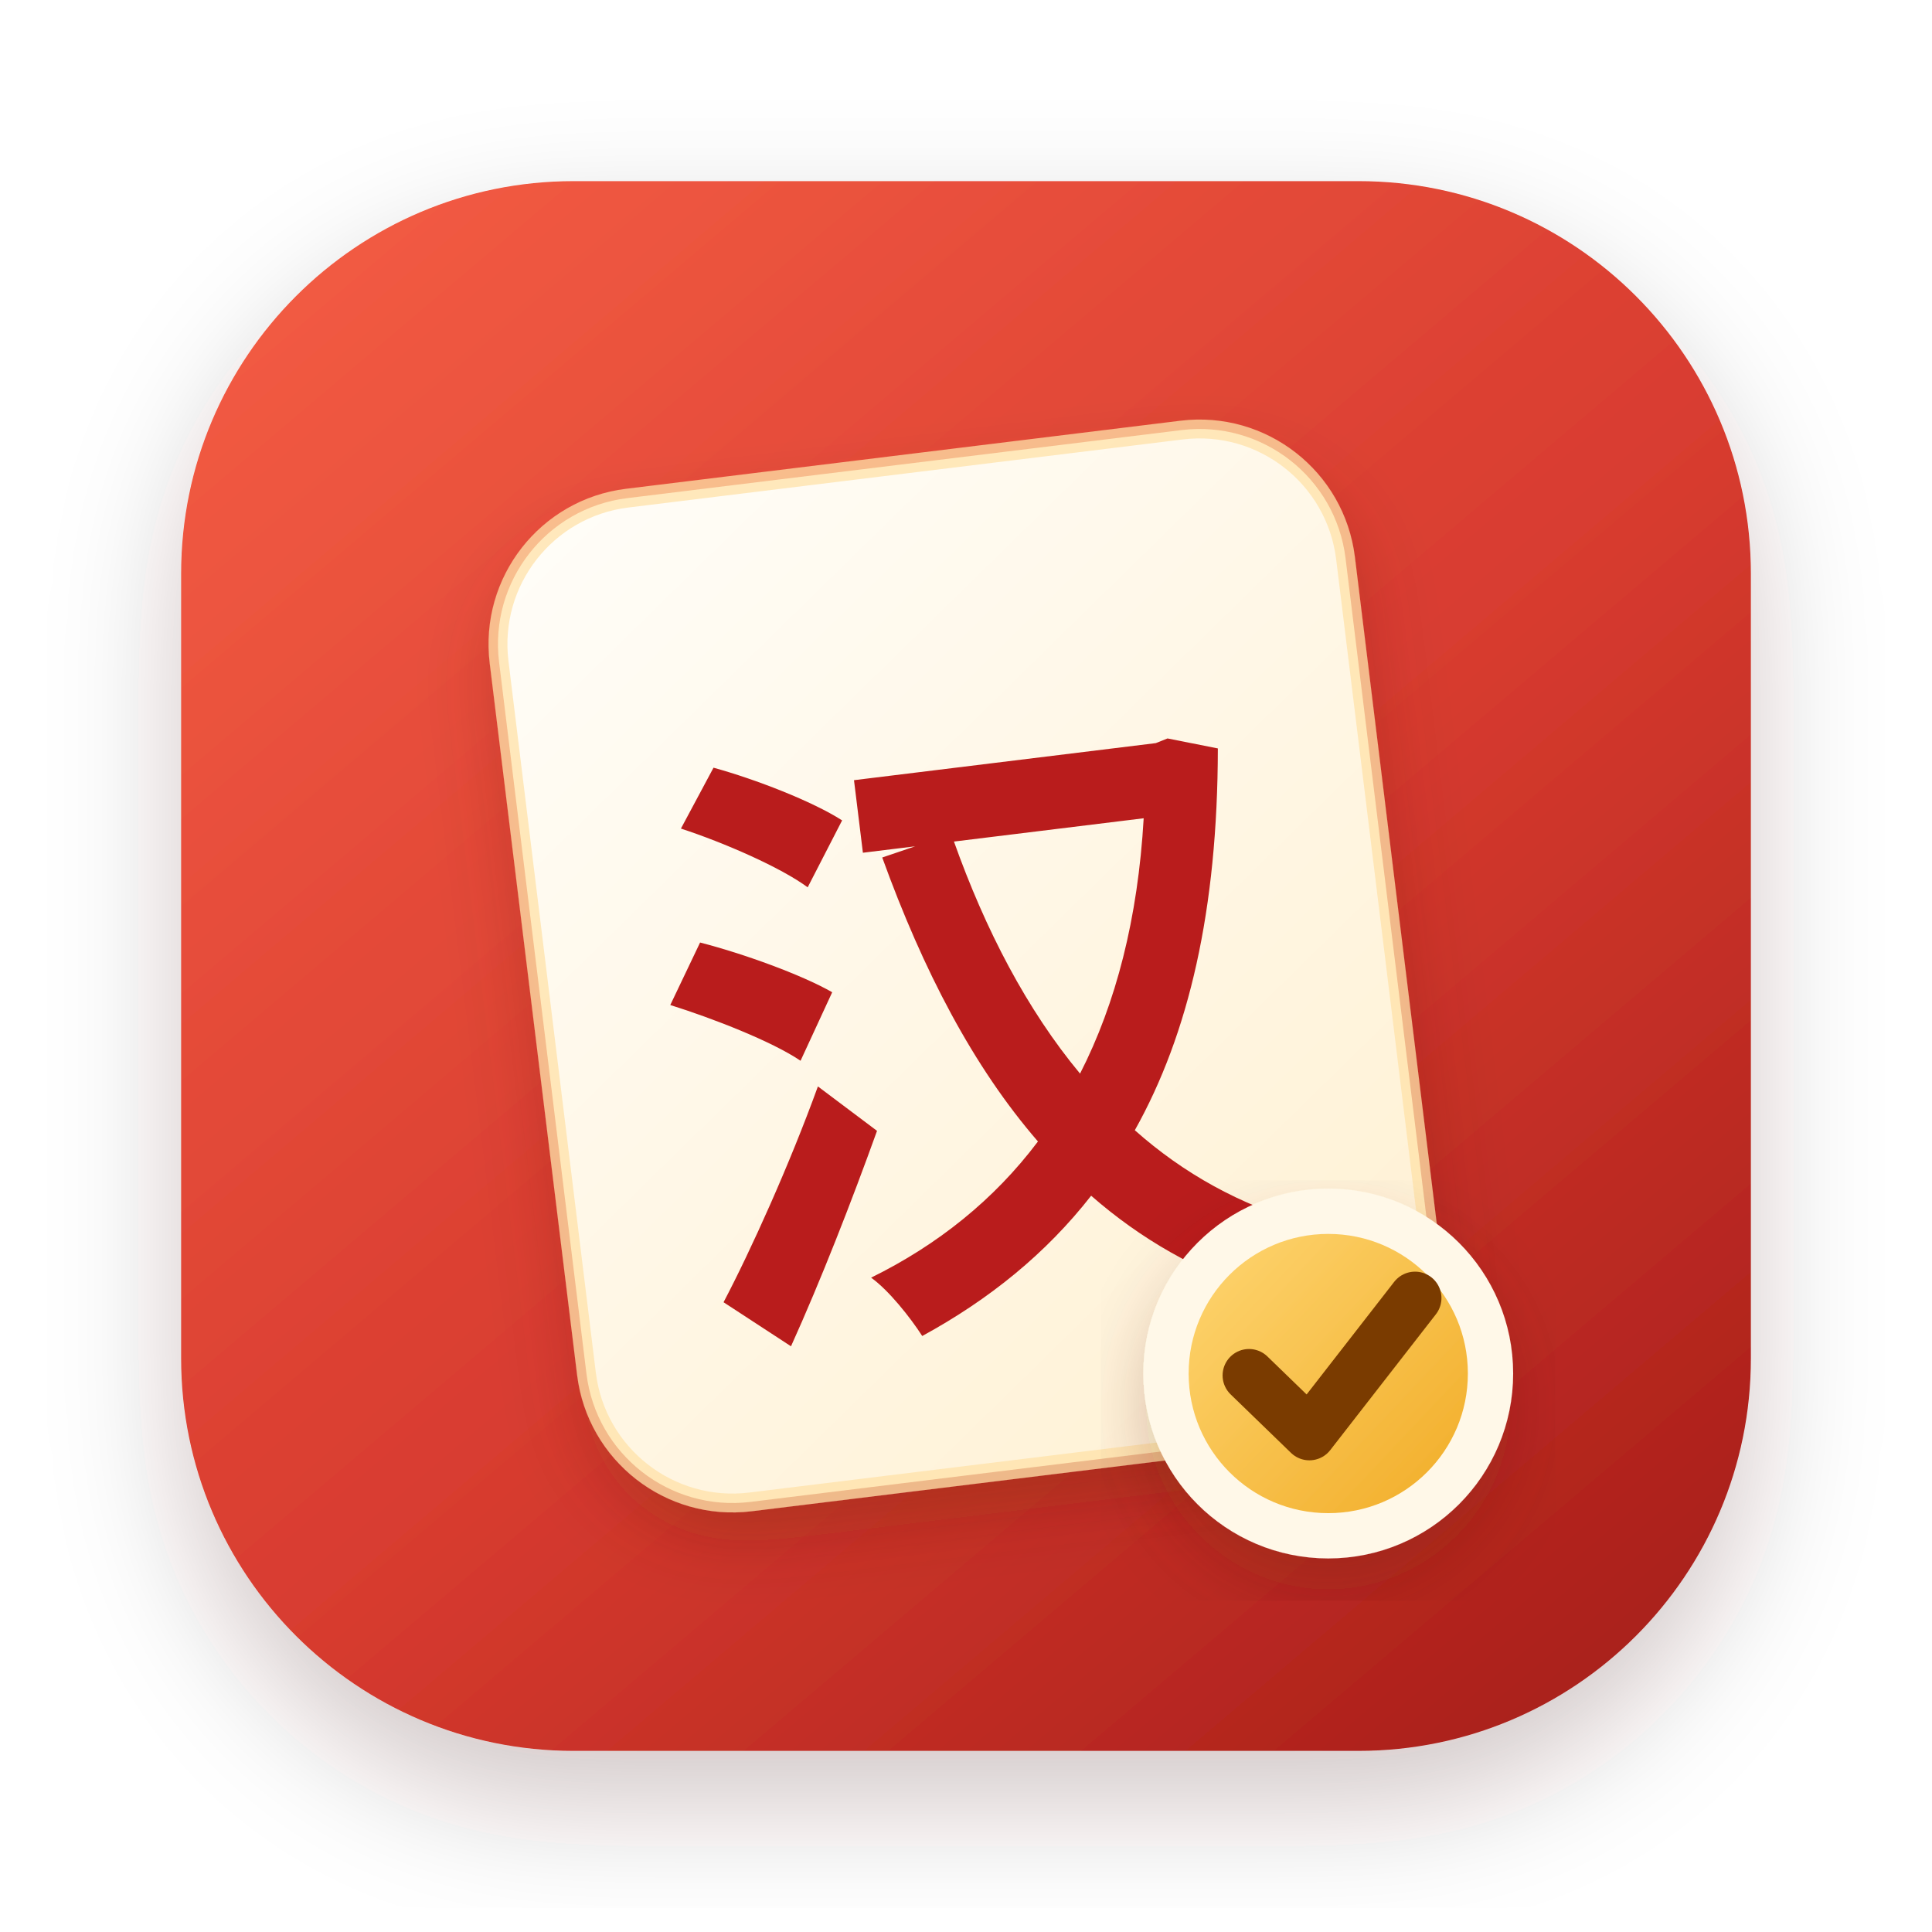
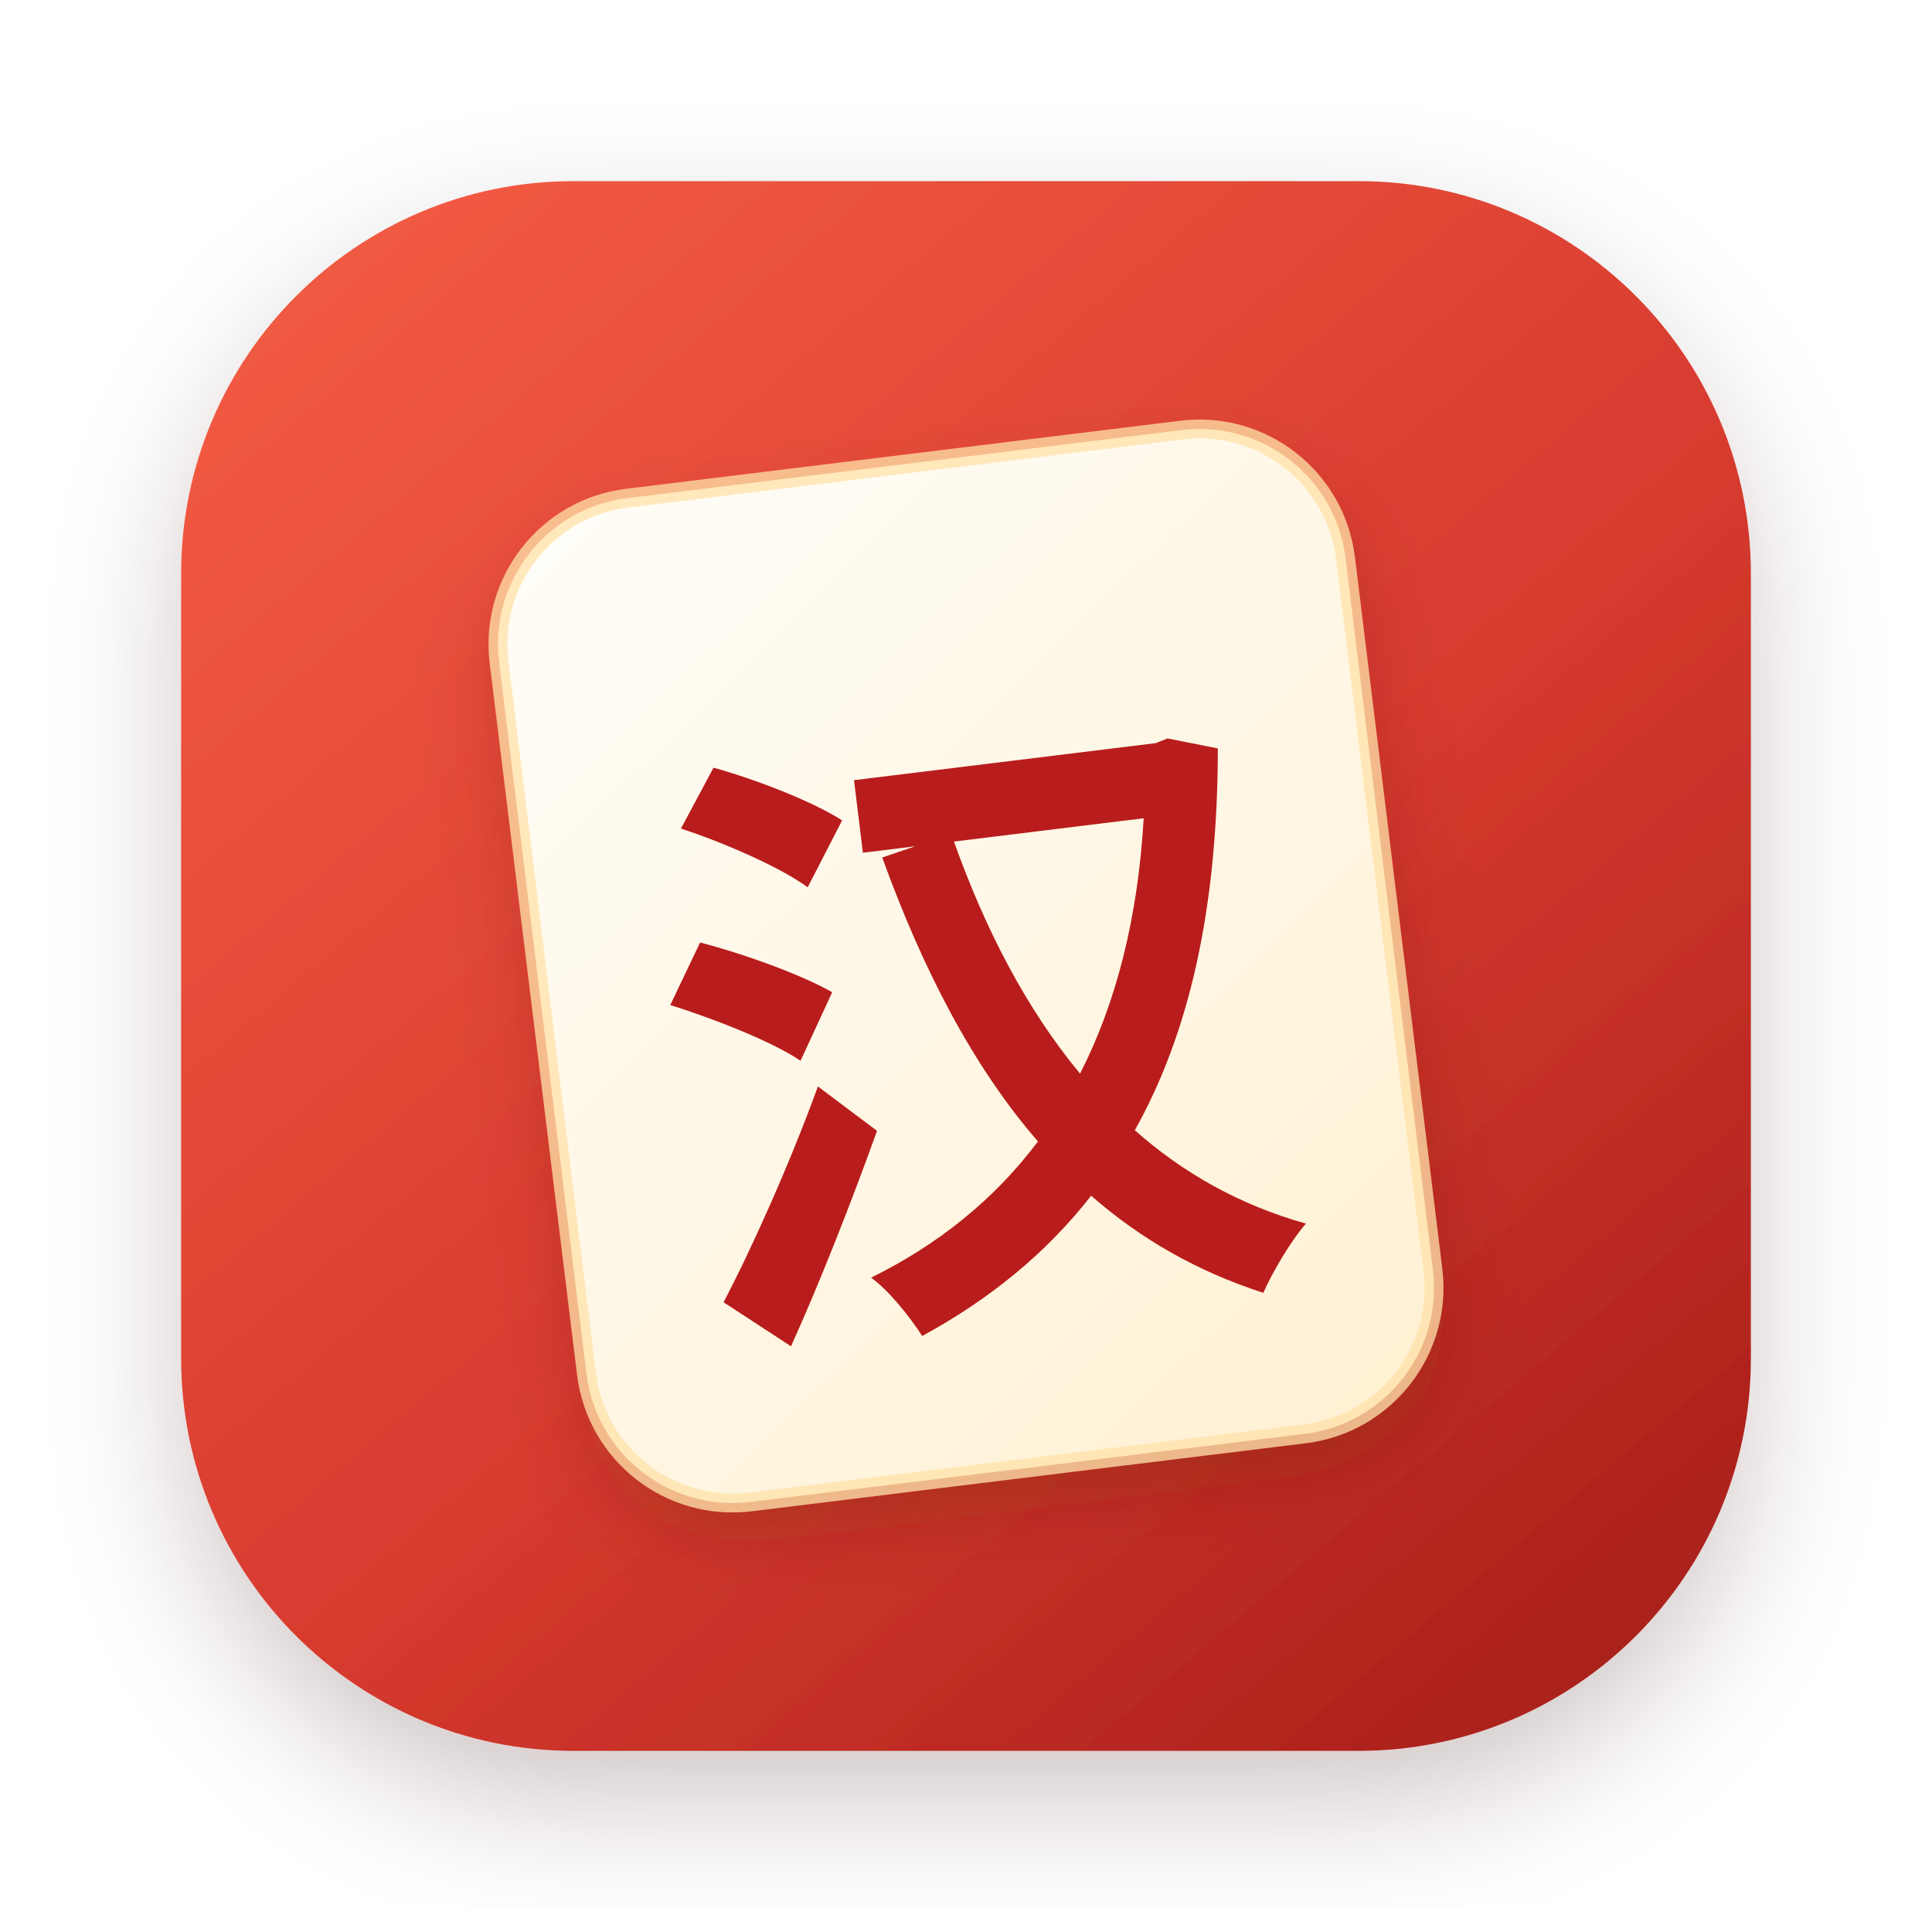
<svg xmlns="http://www.w3.org/2000/svg" width="1024" height="1024" viewBox="0 0 1024 1024" role="img" aria-labelledby="title desc">
  <defs>
    <linearGradient id="redGrad" x1="180" y1="120" x2="844" y2="904" gradientUnits="userSpaceOnUse">
      <stop offset="0" stop-color="#f25b43" />
      <stop offset="0.55" stop-color="#d73b2f" />
      <stop offset="1" stop-color="#a91f1a" />
    </linearGradient>
    <linearGradient id="cardGrad" x1="310" y1="250" x2="700" y2="760" gradientUnits="userSpaceOnUse">
      <stop offset="0" stop-color="#fffdf8" />
      <stop offset="1" stop-color="#fff1d4" />
    </linearGradient>
    <linearGradient id="goldGrad" x1="610" y1="650" x2="790" y2="820" gradientUnits="userSpaceOnUse">
      <stop offset="0" stop-color="#ffd978" />
      <stop offset="1" stop-color="#f0a81f" />
    </linearGradient>
    <filter id="outerShadow" x="-10%" y="-10%" width="120%" height="120%">
      <feDropShadow dx="0" dy="28" stdDeviation="34" flood-color="#3a180f" flood-opacity="0.22" />
    </filter>
    <filter id="cardShadow" x="-20%" y="-20%" width="140%" height="140%">
      <feDropShadow dx="0" dy="18" stdDeviation="18" flood-color="#5b1c13" flood-opacity="0.22" />
    </filter>
  </defs>
  <rect x="96" y="96" width="832" height="832" rx="208" fill="url(#redGrad)" filter="url(#outerShadow)" />
  <g transform="rotate(-7 512 512)" filter="url(#cardShadow)">
    <rect x="286" y="244" width="452" height="536" rx="78" fill="url(#cardGrad)" />
    <rect x="286" y="244" width="452" height="536" rx="78" fill="none" stroke="#ffe2a8" stroke-width="10" opacity="0.75" />
    <text x="512" y="526" font-family="Noto Sans SC, PingFang SC, Microsoft YaHei, sans-serif" font-size="340" font-weight="900" text-anchor="middle" dominant-baseline="central" fill="#b91f1a">汉</text>
  </g>
-   <g filter="url(#cardShadow)">
-     <circle cx="704" cy="728" r="86" fill="url(#goldGrad)" stroke="#fff8e8" stroke-width="24" />
-     <path d="M662 729 L694 760 L750 688" fill="none" stroke="#7a3b00" stroke-width="28" stroke-linecap="round" stroke-linejoin="round" />
-   </g>
</svg>
